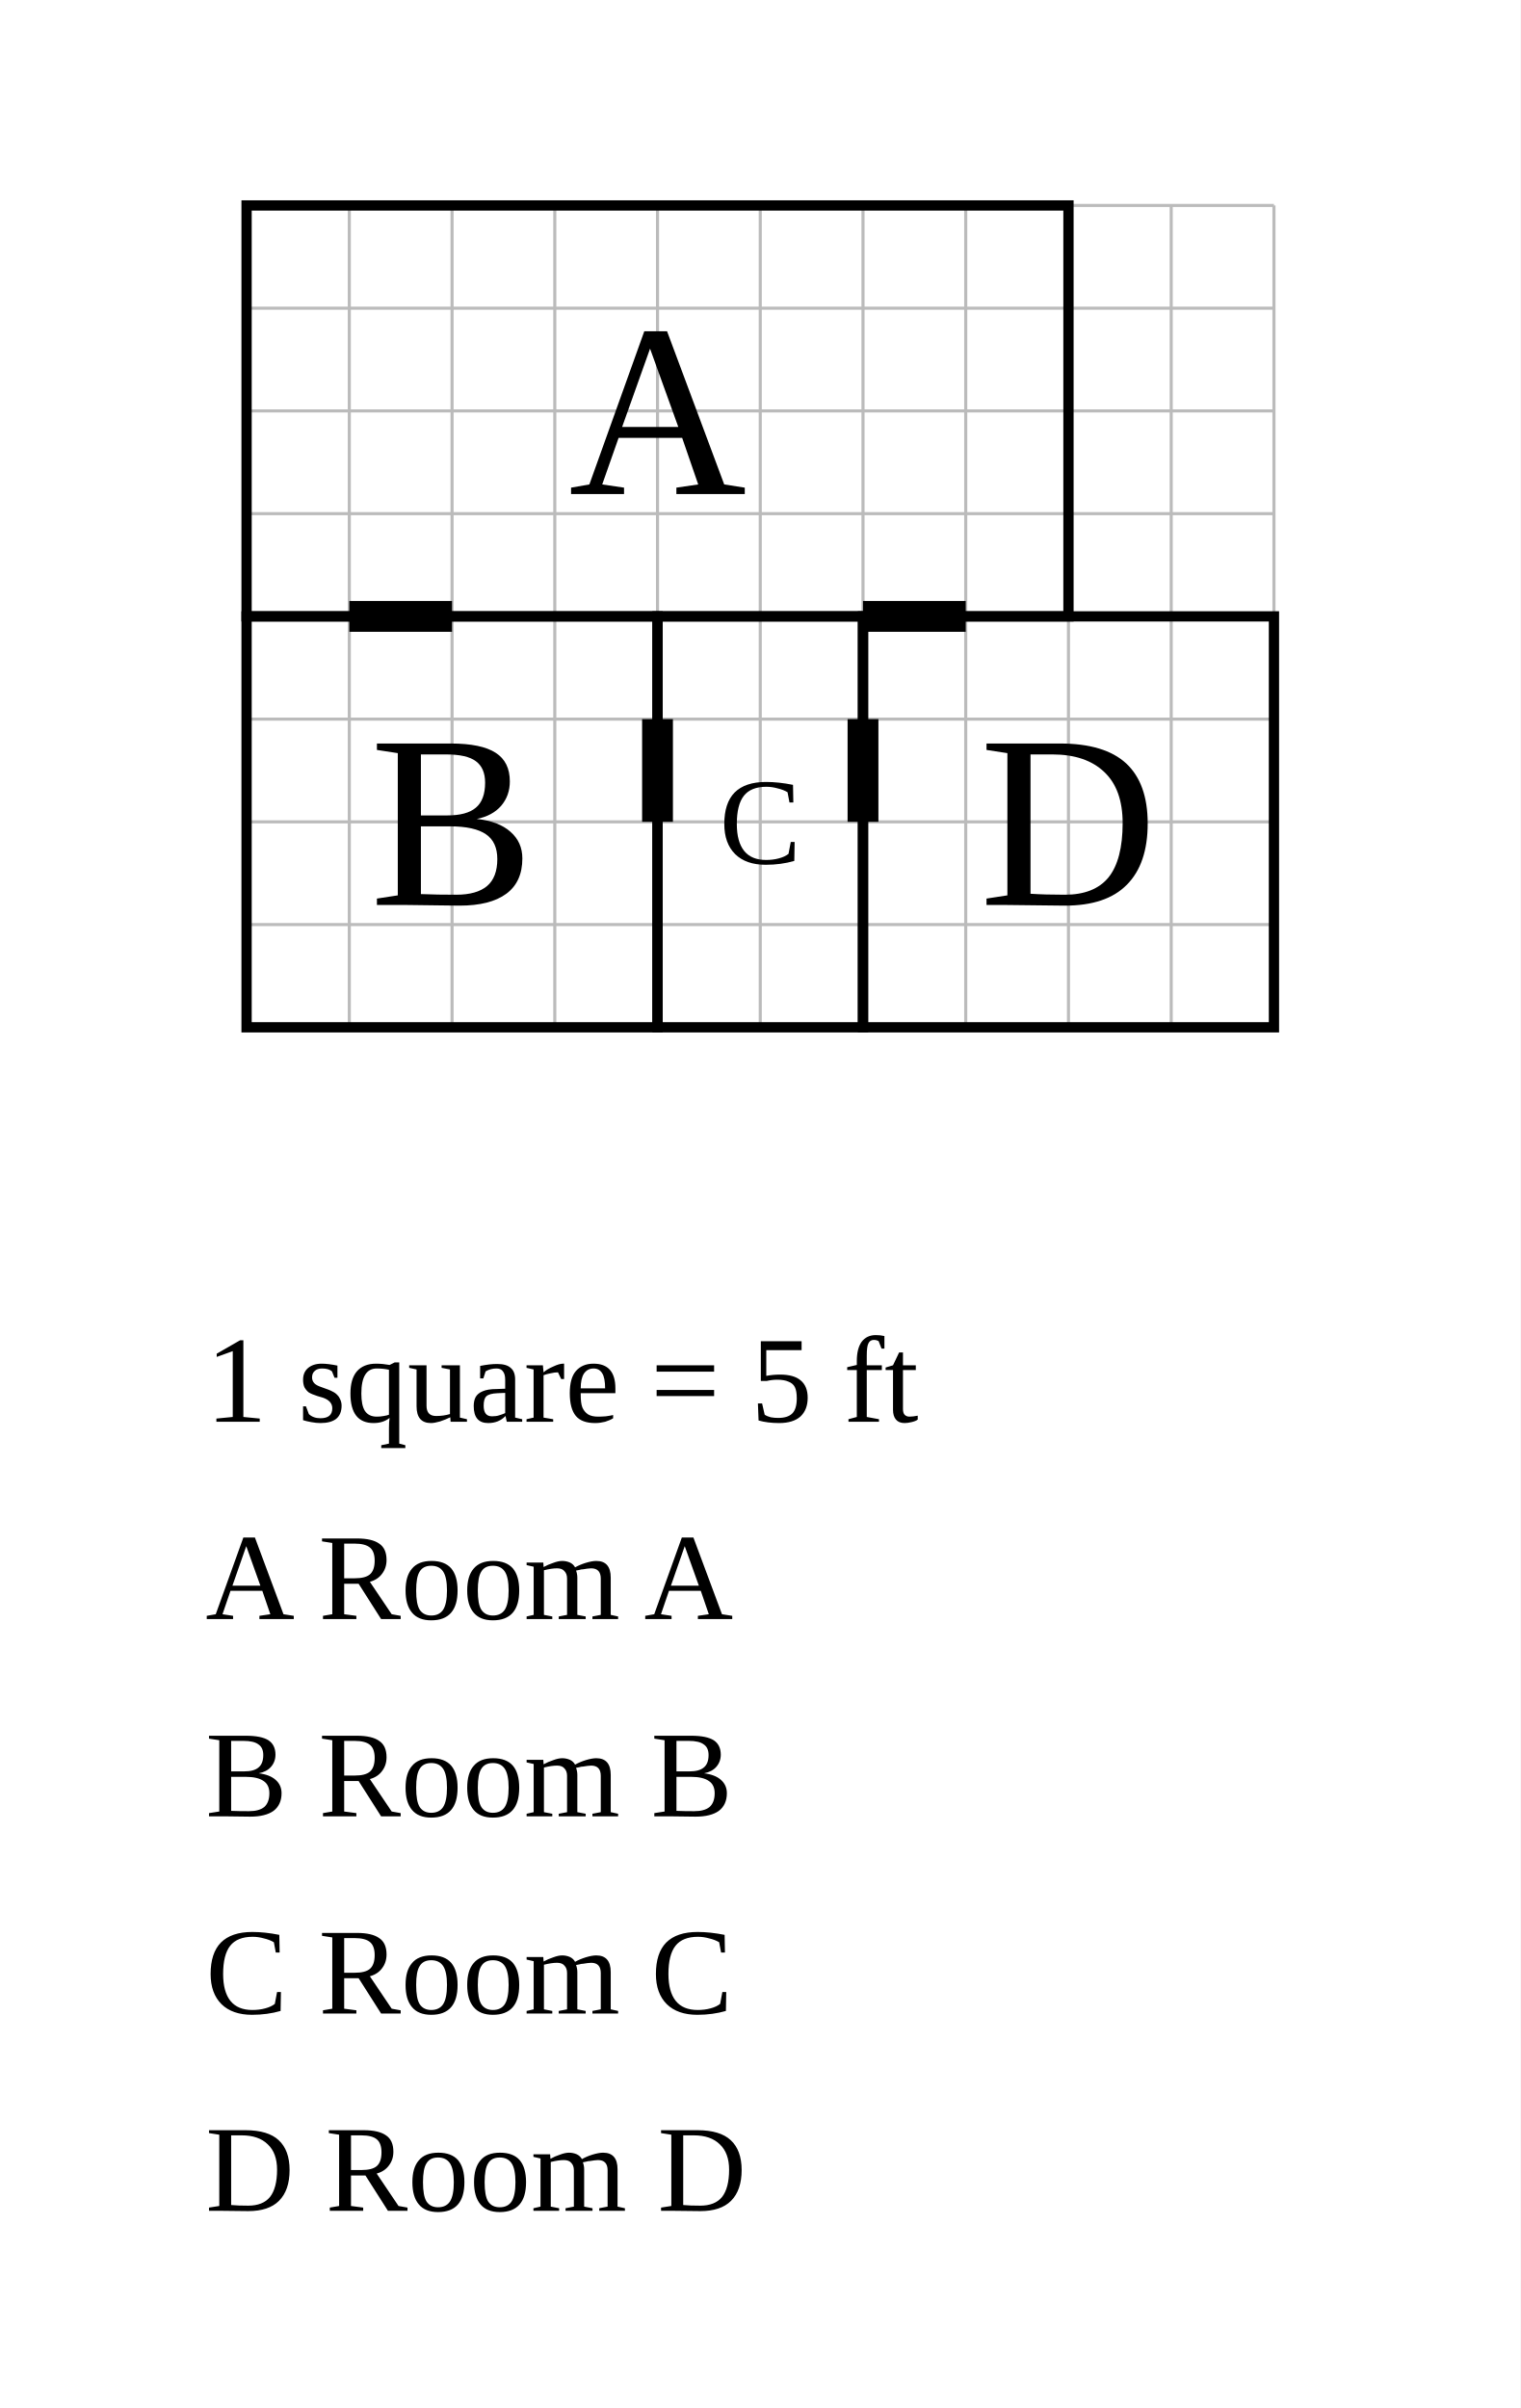
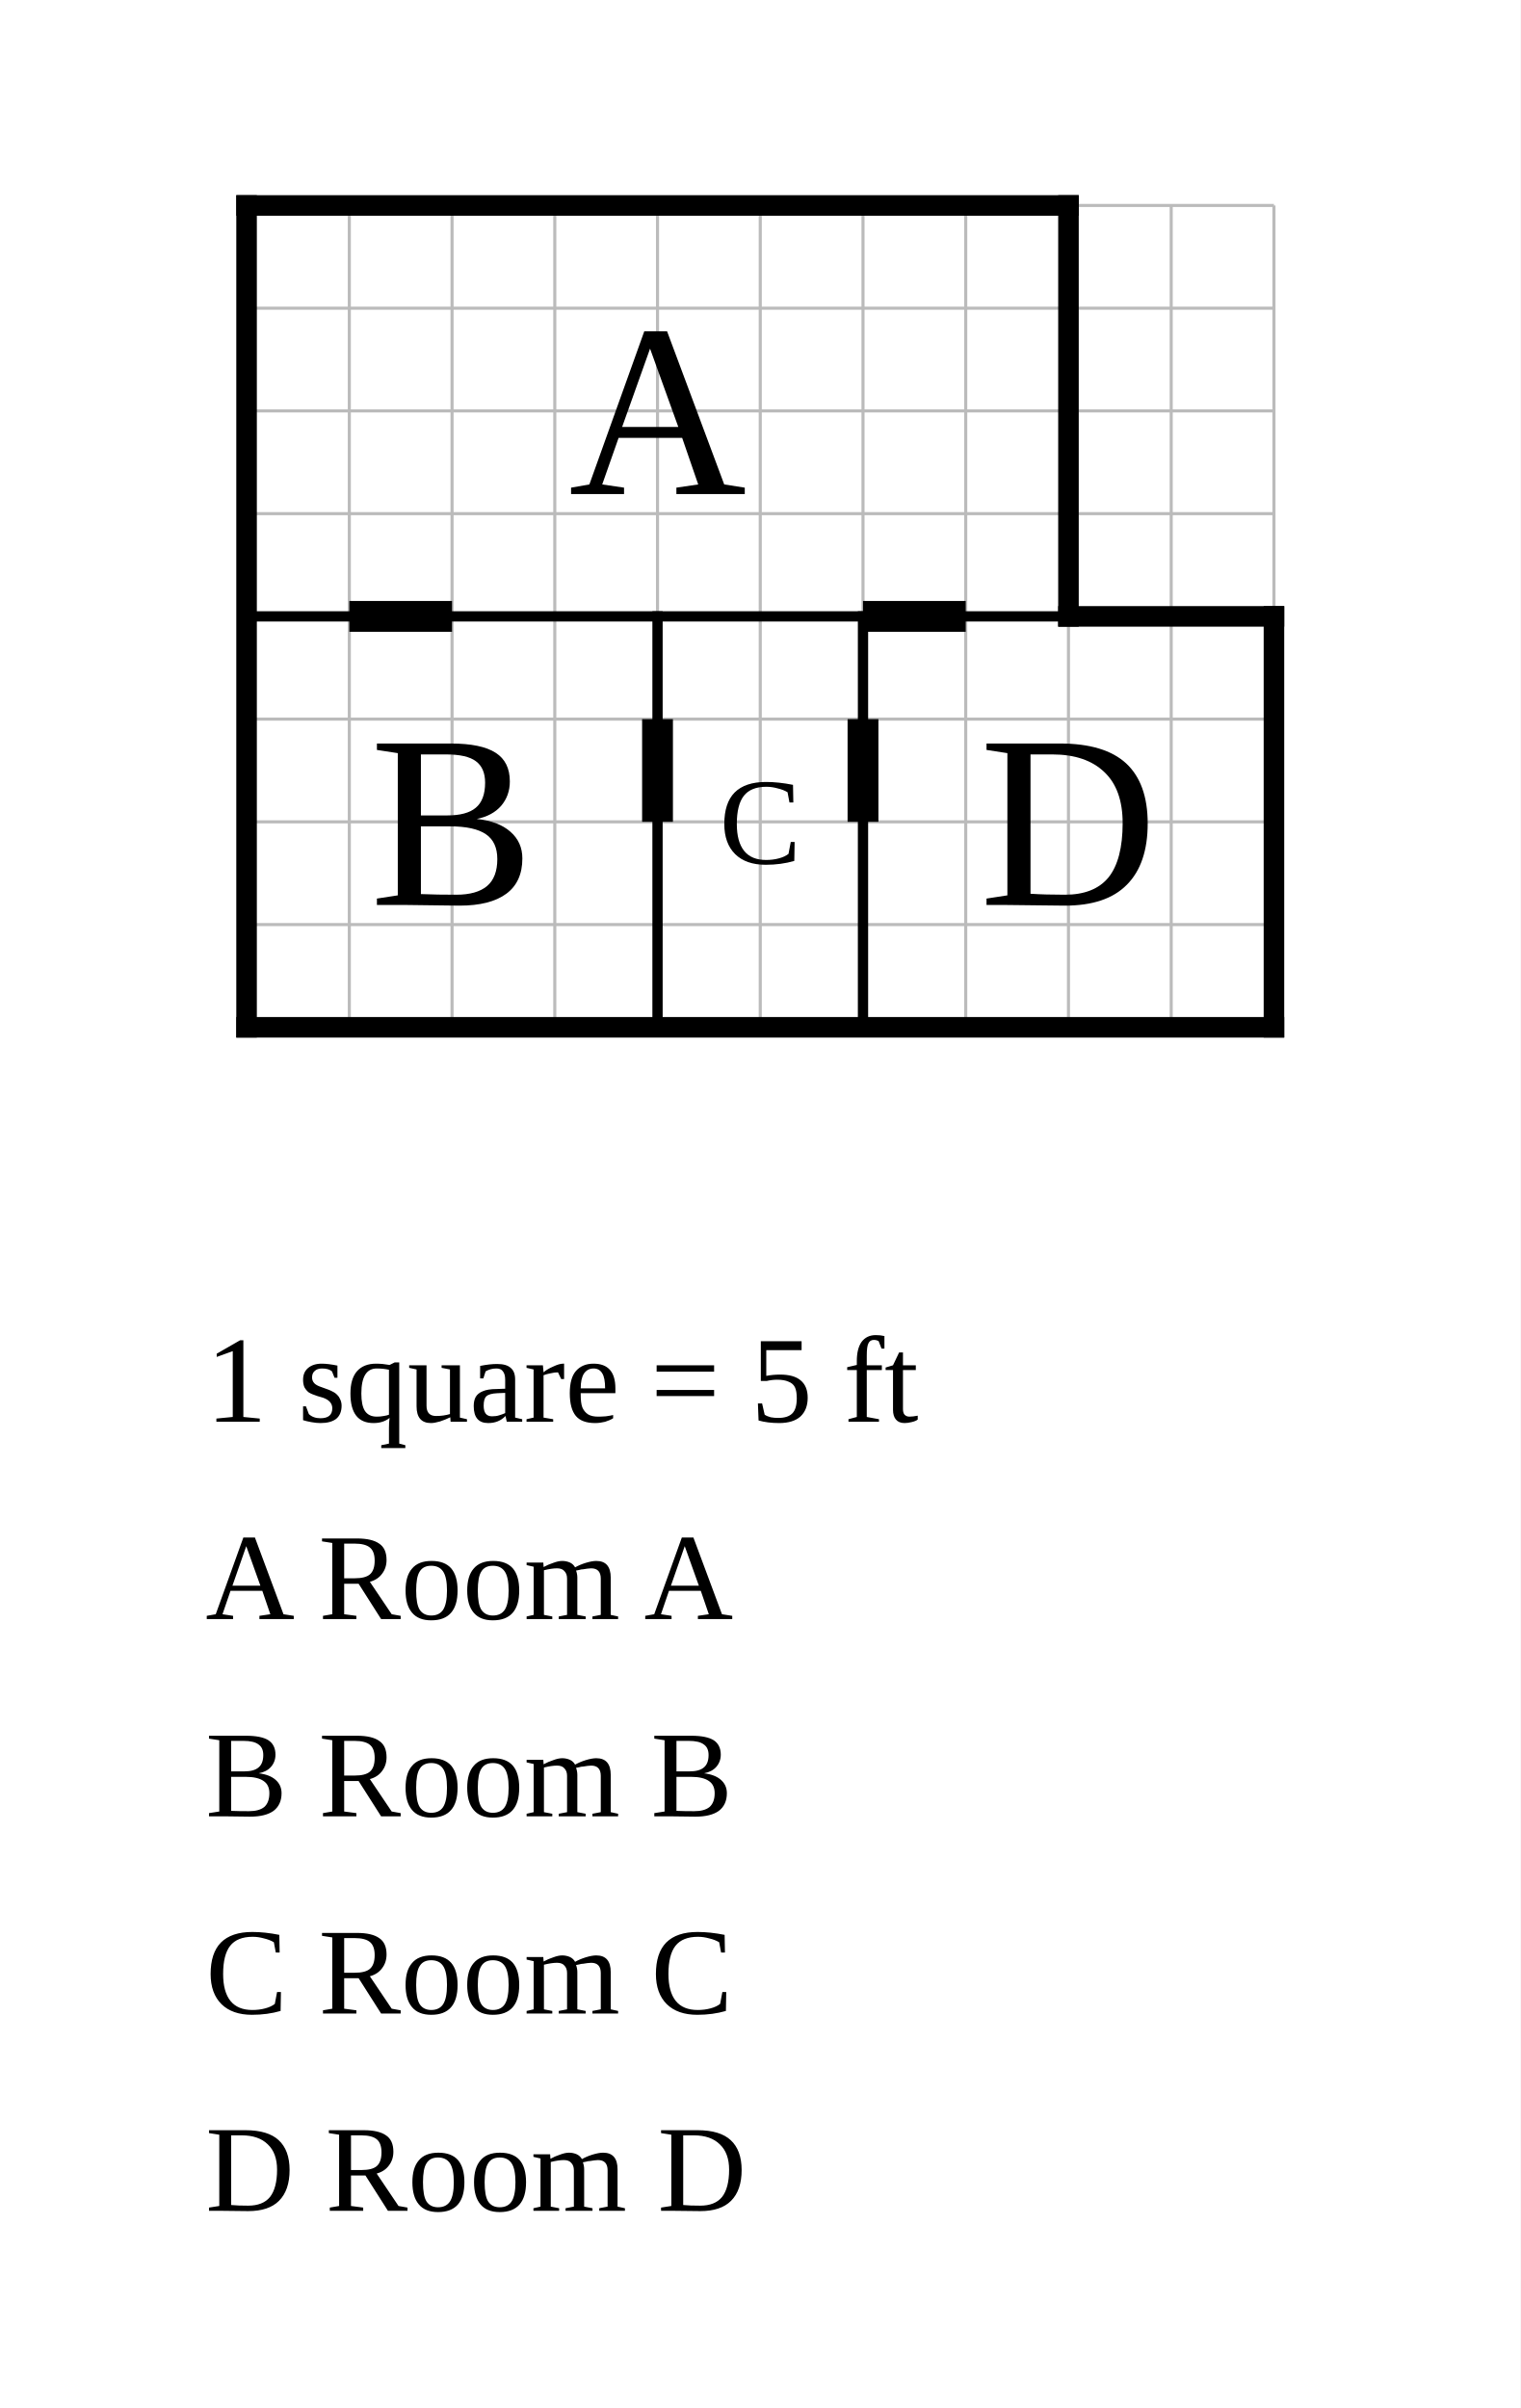
<svg xmlns="http://www.w3.org/2000/svg" width="740" height="1172" viewBox="-12 -10 74 117.2">
  <rect x="-12" y="-10" width="74" height="117.2" fill="white" />
  <g stroke="#bbb" stroke-width="0.15">
    <line x1="0" y1="0" x2="0" y2="40" />
    <line x1="5" y1="0" x2="5" y2="40" />
    <line x1="10" y1="0" x2="10" y2="40" />
    <line x1="15" y1="0" x2="15" y2="40" />
    <line x1="20" y1="0" x2="20" y2="40" />
    <line x1="25" y1="0" x2="25" y2="40" />
    <line x1="30" y1="0" x2="30" y2="40" />
    <line x1="35" y1="0" x2="35" y2="40" />
    <line x1="40" y1="0" x2="40" y2="40" />
    <line x1="45" y1="0" x2="45" y2="40" />
    <line x1="50" y1="0" x2="50" y2="40" />
    <line x1="0" y1="0" x2="50" y2="0" />
    <line x1="0" y1="5" x2="50" y2="5" />
    <line x1="0" y1="10" x2="50" y2="10" />
    <line x1="0" y1="15" x2="50" y2="15" />
    <line x1="0" y1="20" x2="50" y2="20" />
    <line x1="0" y1="25" x2="50" y2="25" />
    <line x1="0" y1="30" x2="50" y2="30" />
    <line x1="0" y1="35" x2="50" y2="35" />
    <line x1="0" y1="40" x2="50" y2="40" />
  </g>
-   <rect data-room="a" x="0" y="0" width="40" height="20" fill="none" stroke="black" stroke-width="0.5" />
+   <line class="wall interior" x1="0" y1="20" x2="40" y2="20" stroke="black" stroke-width="0.5" stroke-linecap="square" />
+   <line class="wall interior" x1="20" y1="20" x2="20" y2="40" stroke="black" stroke-width="0.5" stroke-linecap="square" />
+   <line class="wall interior" x1="30" y1="20" x2="30" y2="40" stroke="black" stroke-width="0.5" stroke-linecap="square" />
+   <line class="wall exterior" x1="0" y1="0" x2="0" y2="40" stroke="black" stroke-width="1" stroke-linecap="square" />
+   <line class="wall exterior" x1="0" y1="0" x2="40" y2="0" stroke="black" stroke-width="1" stroke-linecap="square" />
+   <line class="wall exterior" x1="0" y1="40" x2="50" y2="40" stroke="black" stroke-width="1" stroke-linecap="square" />
+   <line class="wall exterior" x1="40" y1="0" x2="40" y2="20" stroke="black" stroke-width="1" stroke-linecap="square" />
+   <line class="wall exterior" x1="40" y1="20" x2="50" y2="20" stroke="black" stroke-width="1" stroke-linecap="square" />
+   <line class="wall exterior" x1="50" y1="20" x2="50" y2="40" stroke="black" stroke-width="1" stroke-linecap="square" />
  <text data-room="a" x="20" y="10" text-anchor="middle" dominant-baseline="central" font-size="12">A</text>
-   <rect data-room="b" x="0" y="20" width="20" height="20" fill="none" stroke="black" stroke-width="0.5" />
  <text data-room="b" x="10" y="30" text-anchor="middle" dominant-baseline="central" font-size="12">B</text>
-   <rect data-room="c" x="20" y="20" width="10" height="20" fill="none" stroke="black" stroke-width="0.5" />
  <text data-room="c" x="25" y="30" text-anchor="middle" dominant-baseline="central" font-size="6">C</text>
-   <rect data-room="d" x="30" y="20" width="20" height="20" fill="none" stroke="black" stroke-width="0.5" />
  <text data-room="d" x="40" y="30" text-anchor="middle" dominant-baseline="central" font-size="12">D</text>
  <line class="door" x1="5" y1="20" x2="10" y2="20" stroke="black" stroke-width="1.5" />
  <line class="door" x1="20" y1="25" x2="20" y2="30" stroke="black" stroke-width="1.5" />
  <line class="door" x1="30" y1="20" x2="35" y2="20" stroke="black" stroke-width="1.5" />
  <line class="door" x1="30" y1="25" x2="30" y2="30" stroke="black" stroke-width="1.5" />
  <text class="scale" x="-2" y="59.2" font-size="6">1 square = 5 ft</text>
  <text class="key" x="-2" y="68.8" font-size="6">A  Room A</text>
  <text class="key" x="-2" y="78.4" font-size="6">B  Room B</text>
  <text class="key" x="-2" y="88" font-size="6">C  Room C</text>
  <text class="key" x="-2" y="97.6" font-size="6">D  Room D</text>
</svg>
